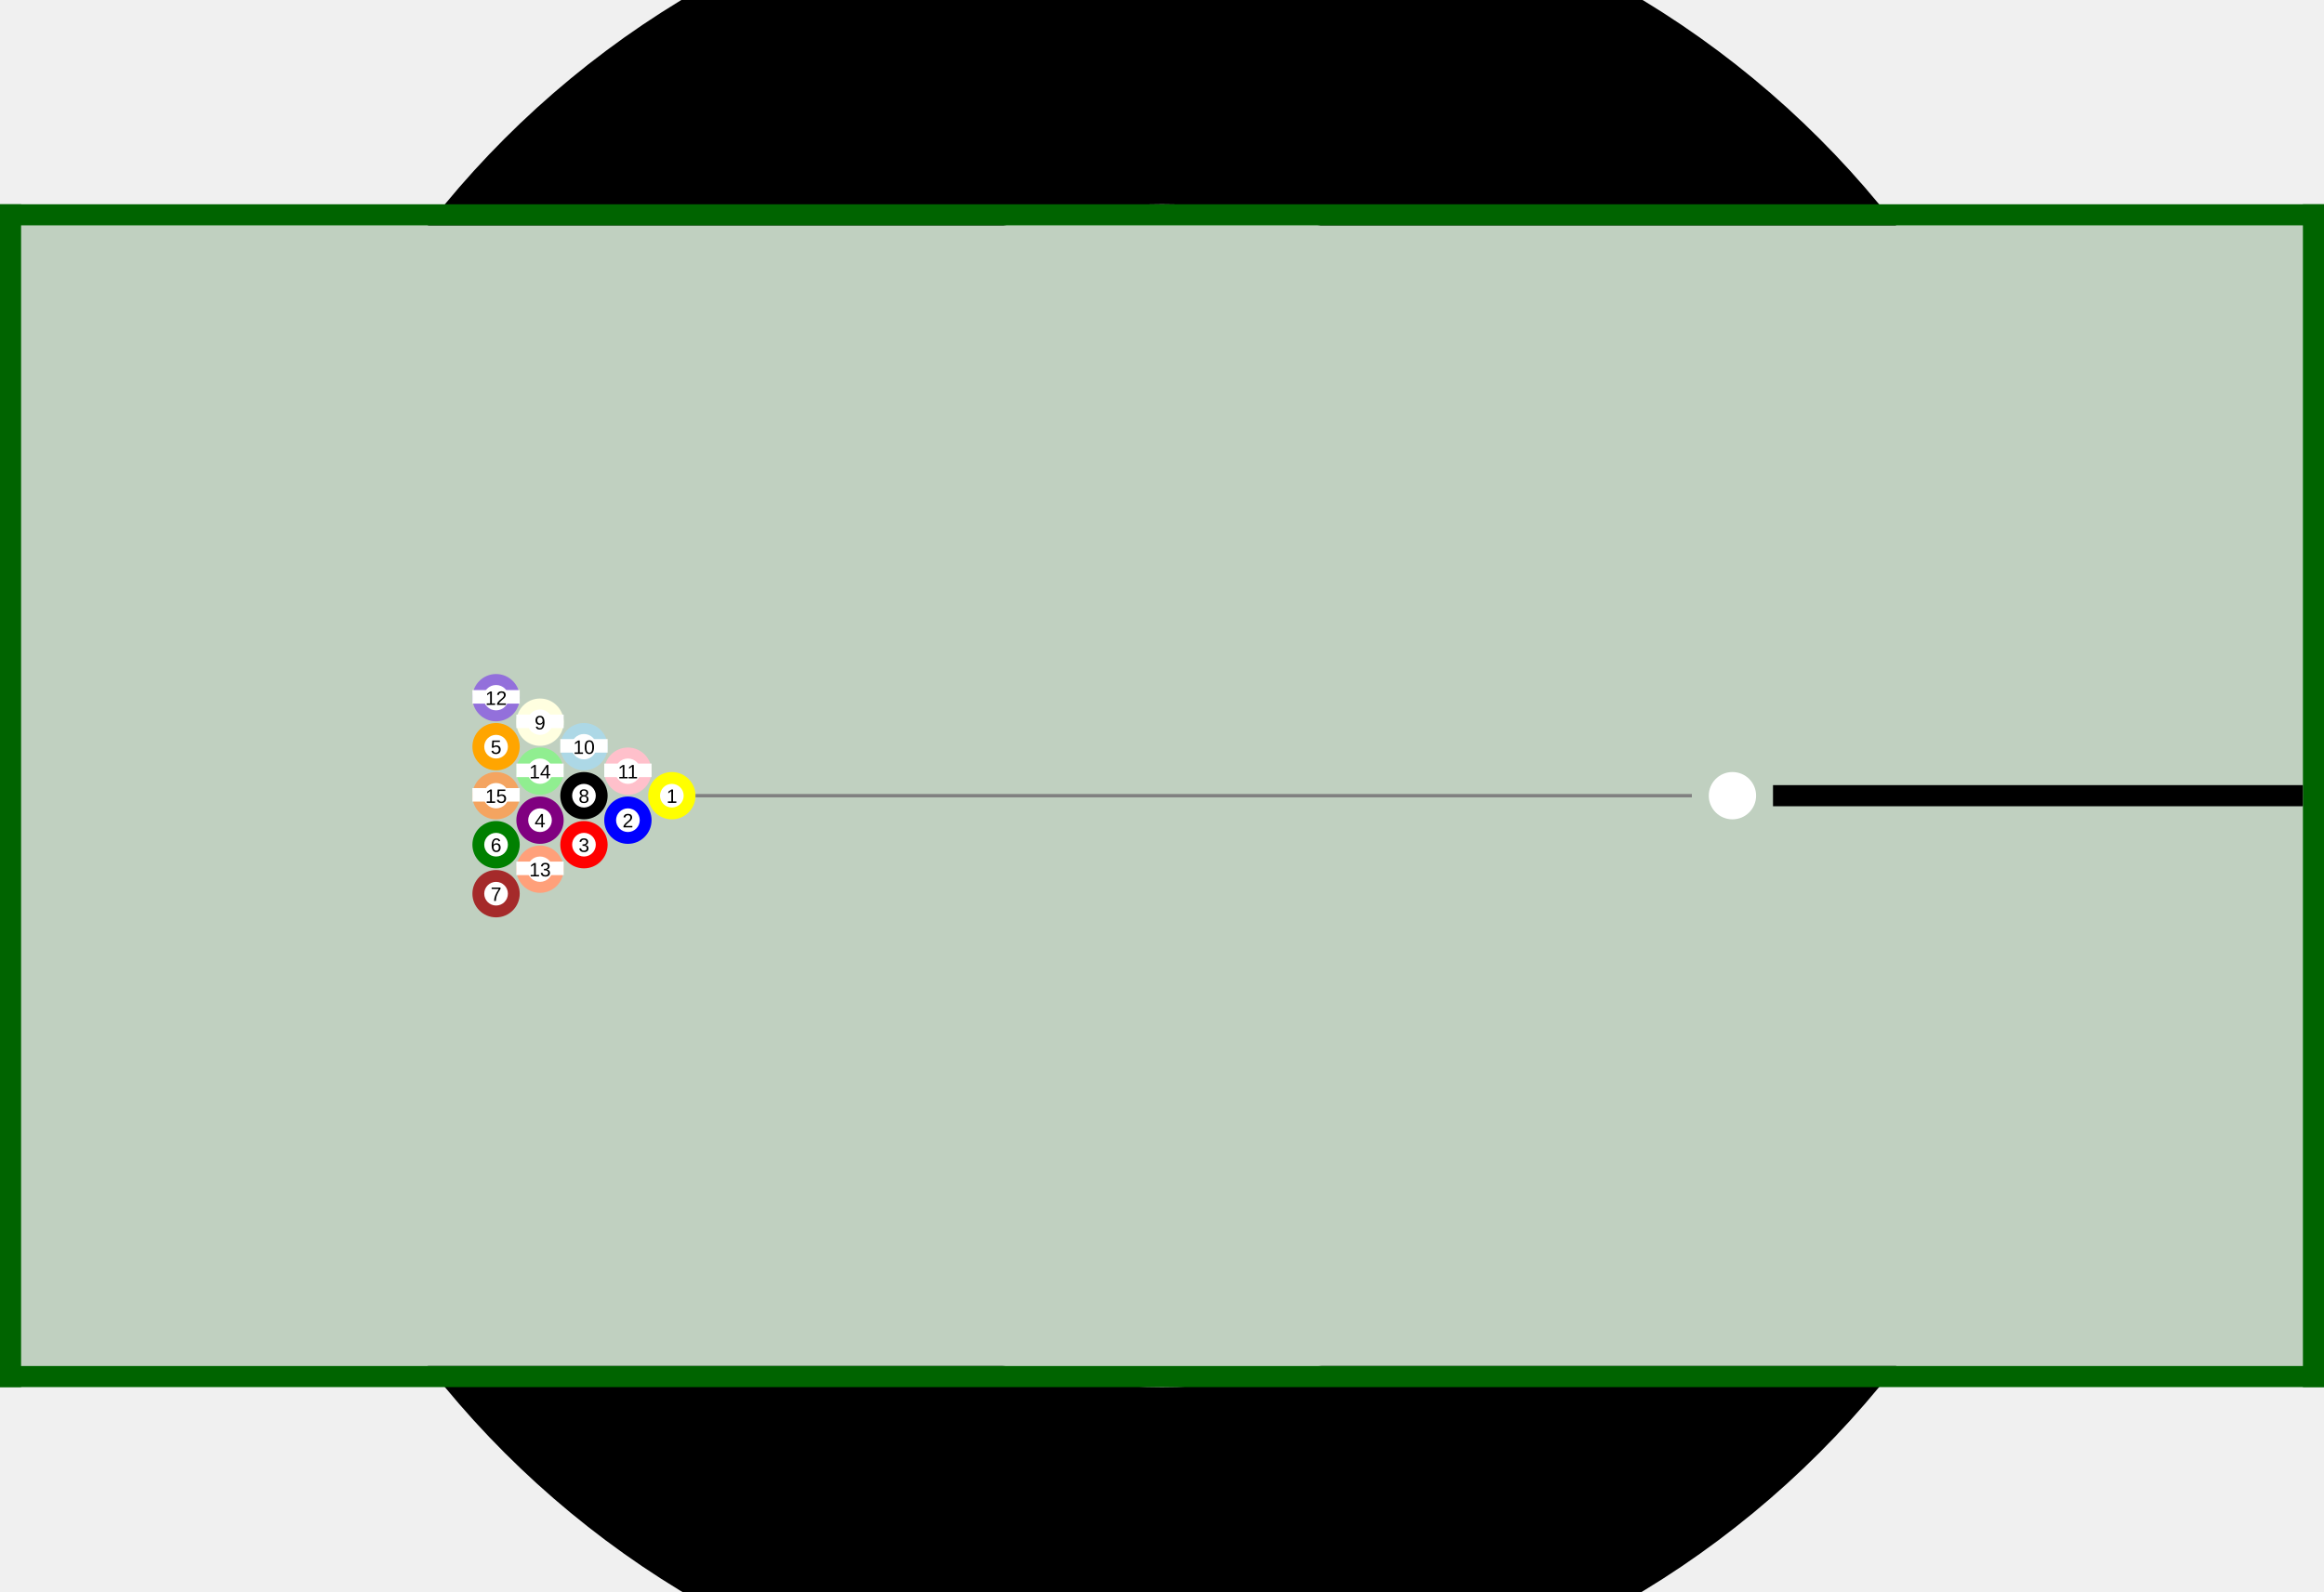
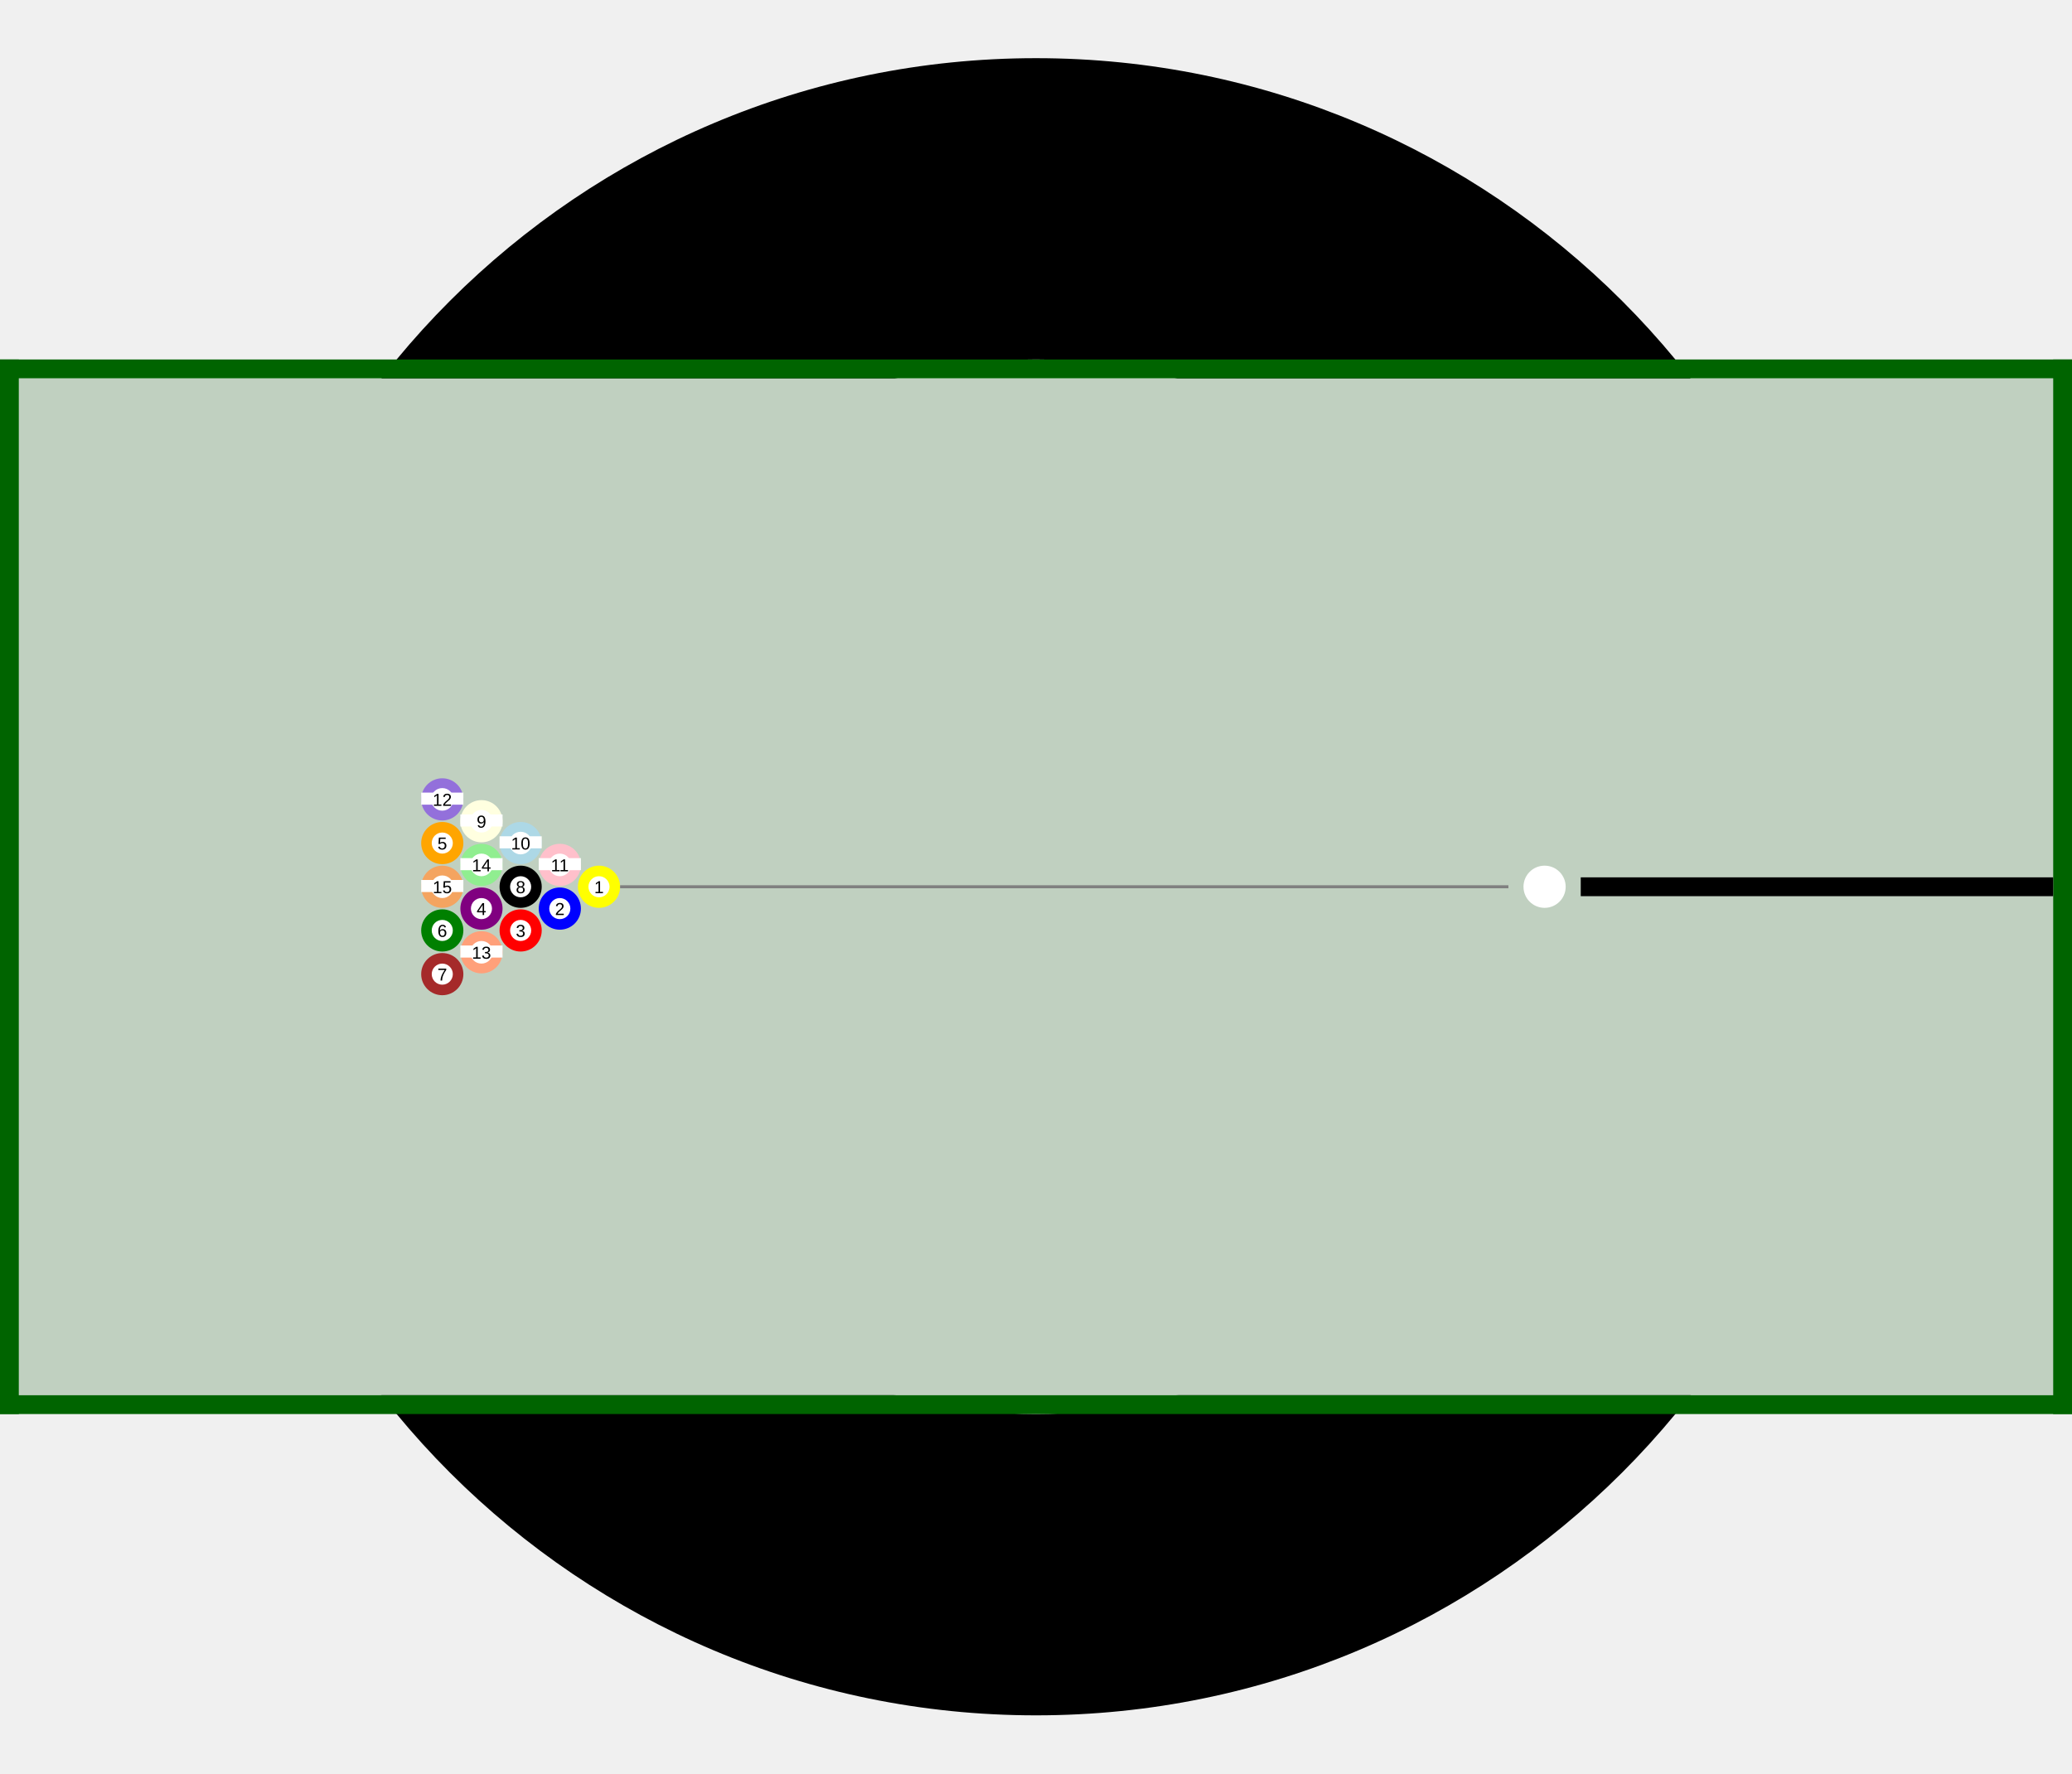
- <svg xmlns="http://www.w3.org/2000/svg" id="table" width="584" height="400" viewBox="-25 -25 2750 1400">
+ <svg xmlns="http://www.w3.org/2000/svg" id="table" width="584" height="500" viewBox="-25 -25 2750 1400">
  <circle cx="1350" cy="675" r="1100" fill="black" />
  <circle cx="1350" cy="675" r="700" fill="white" />
  <rect width="2700" height="1350" x="0" y="0" fill="#C0D0C0" />
  <rect width="2750" height="25" x="-25" y="-25" fill="darkgreen" />
  <rect width="2750" height="25" x="-25" y="1350" fill="darkgreen" />
  <rect width="25" height="1400" x="-25" y="-25" fill="darkgreen" />
  <rect width="25" height="1400" x="2700" y="-25" fill="darkgreen" />
  <circle cx="2025" cy="675" r="28" fill="WHITE" id="cue_ball" />
  <circle class="ball" cx="770" cy="675" r="28" fill="YELLOW" />
  <circle cx="770" cy="675" r="14" fill="WHITE" />
  <text x="770" y="677" font-family="Arial" font-size="23" fill="black" text-anchor="middle" dominant-baseline="middle" pointer-events="none">1</text>
  <g class="ball">
    <circle cx="718" cy="646" r="28" fill="PINK" />
    <circle cx="718" cy="646" r="15" fill="WHITE" />
    <rect x="690" y="637" width="56" height="16" fill="white" />
    <text x="718" y="648" font-family="Arial" font-size="23" fill="black" text-anchor="middle" dominant-baseline="middle" pointer-events="none">11</text>
  </g>
  <circle class="ball" cx="718" cy="704" r="28" fill="BLUE" />
  <circle cx="718" cy="704" r="14" fill="WHITE" />
  <text x="718" y="706" font-family="Arial" font-size="23" fill="black" text-anchor="middle" dominant-baseline="middle" pointer-events="none">2</text>
  <g class="ball">
    <circle cx="666" cy="617" r="28" fill="LIGHTBLUE" />
    <circle cx="666" cy="617" r="15" fill="WHITE" />
    <rect x="638" y="608" width="56" height="16" fill="white" />
    <text x="666" y="619" font-family="Arial" font-size="23" fill="black" text-anchor="middle" dominant-baseline="middle" pointer-events="none">10</text>
  </g>
  <circle class="ball" cx="666" cy="675" r="28" fill="BLACK" />
  <circle cx="666" cy="675" r="14" fill="WHITE" />
  <text x="666" y="677" font-family="Arial" font-size="23" fill="black" text-anchor="middle" dominant-baseline="middle" pointer-events="none">8</text>
  <circle class="ball" cx="666" cy="733" r="28" fill="RED" />
  <circle cx="666" cy="733" r="14" fill="WHITE" />
  <text x="666" y="735" font-family="Arial" font-size="23" fill="black" text-anchor="middle" dominant-baseline="middle" pointer-events="none">3</text>
  <g class="ball">
    <circle cx="614" cy="588" r="28" fill="LIGHTYELLOW" />
    <circle cx="614" cy="588" r="15" fill="WHITE" />
    <rect x="586" y="579" width="56" height="16" fill="white" />
    <text x="614" y="590" font-family="Arial" font-size="23" fill="black" text-anchor="middle" dominant-baseline="middle" pointer-events="none">9</text>
  </g>
  <g class="ball">
    <circle cx="614" cy="646" r="28" fill="LIGHTGREEN" />
    <circle cx="614" cy="646" r="15" fill="WHITE" />
    <rect x="586" y="637" width="56" height="16" fill="white" />
    <text x="614" y="648" font-family="Arial" font-size="23" fill="black" text-anchor="middle" dominant-baseline="middle" pointer-events="none">14</text>
  </g>
  <circle class="ball" cx="614" cy="704" r="28" fill="PURPLE" />
  <circle cx="614" cy="704" r="14" fill="WHITE" />
  <text x="614" y="706" font-family="Arial" font-size="23" fill="black" text-anchor="middle" dominant-baseline="middle" pointer-events="none">4</text>
  <g class="ball">
    <circle cx="614" cy="762" r="28" fill="LIGHTSALMON" />
    <circle cx="614" cy="762" r="15" fill="WHITE" />
    <rect x="586" y="753" width="56" height="16" fill="white" />
    <text x="614" y="764" font-family="Arial" font-size="23" fill="black" text-anchor="middle" dominant-baseline="middle" pointer-events="none">13</text>
  </g>
  <g class="ball">
    <circle cx="562" cy="559" r="28" fill="MEDIUMPURPLE" />
    <circle cx="562" cy="559" r="15" fill="WHITE" />
    <rect x="534" y="550" width="56" height="16" fill="white" />
    <text x="562" y="561" font-family="Arial" font-size="23" fill="black" text-anchor="middle" dominant-baseline="middle" pointer-events="none">12</text>
  </g>
  <circle class="ball" cx="562" cy="617" r="28" fill="ORANGE" />
  <circle cx="562" cy="617" r="14" fill="WHITE" />
  <text x="562" y="619" font-family="Arial" font-size="23" fill="black" text-anchor="middle" dominant-baseline="middle" pointer-events="none">5</text>
  <g class="ball">
    <circle cx="562" cy="675" r="28" fill="SANDYBROWN" />
    <circle cx="562" cy="675" r="15" fill="WHITE" />
    <rect x="534" y="666" width="56" height="16" fill="white" />
    <text x="562" y="677" font-family="Arial" font-size="23" fill="black" text-anchor="middle" dominant-baseline="middle" pointer-events="none">15</text>
  </g>
  <circle class="ball" cx="562" cy="733" r="28" fill="GREEN" />
  <circle cx="562" cy="733" r="14" fill="WHITE" />
  <text x="562" y="735" font-family="Arial" font-size="23" fill="black" text-anchor="middle" dominant-baseline="middle" pointer-events="none">6</text>
  <circle class="ball" cx="562" cy="791" r="28" fill="BROWN" />
  <circle cx="562" cy="791" r="14" fill="WHITE" />
  <text x="562" y="793" font-family="Arial" font-size="23" fill="black" text-anchor="middle" dominant-baseline="middle" pointer-events="none">7</text>
  <line id="pool_cue" class="cue_line" x1="2073" y1="675" x2="2700" y2="675" stroke="black" stroke-width="25" visibility="visible" />
  <line id="aim_line" class="cue_line" x1="1977" y1="675" x2="798" y2="675" length="7000" stroke="grey" stroke-width="4" visibility="visible" />
</svg>
